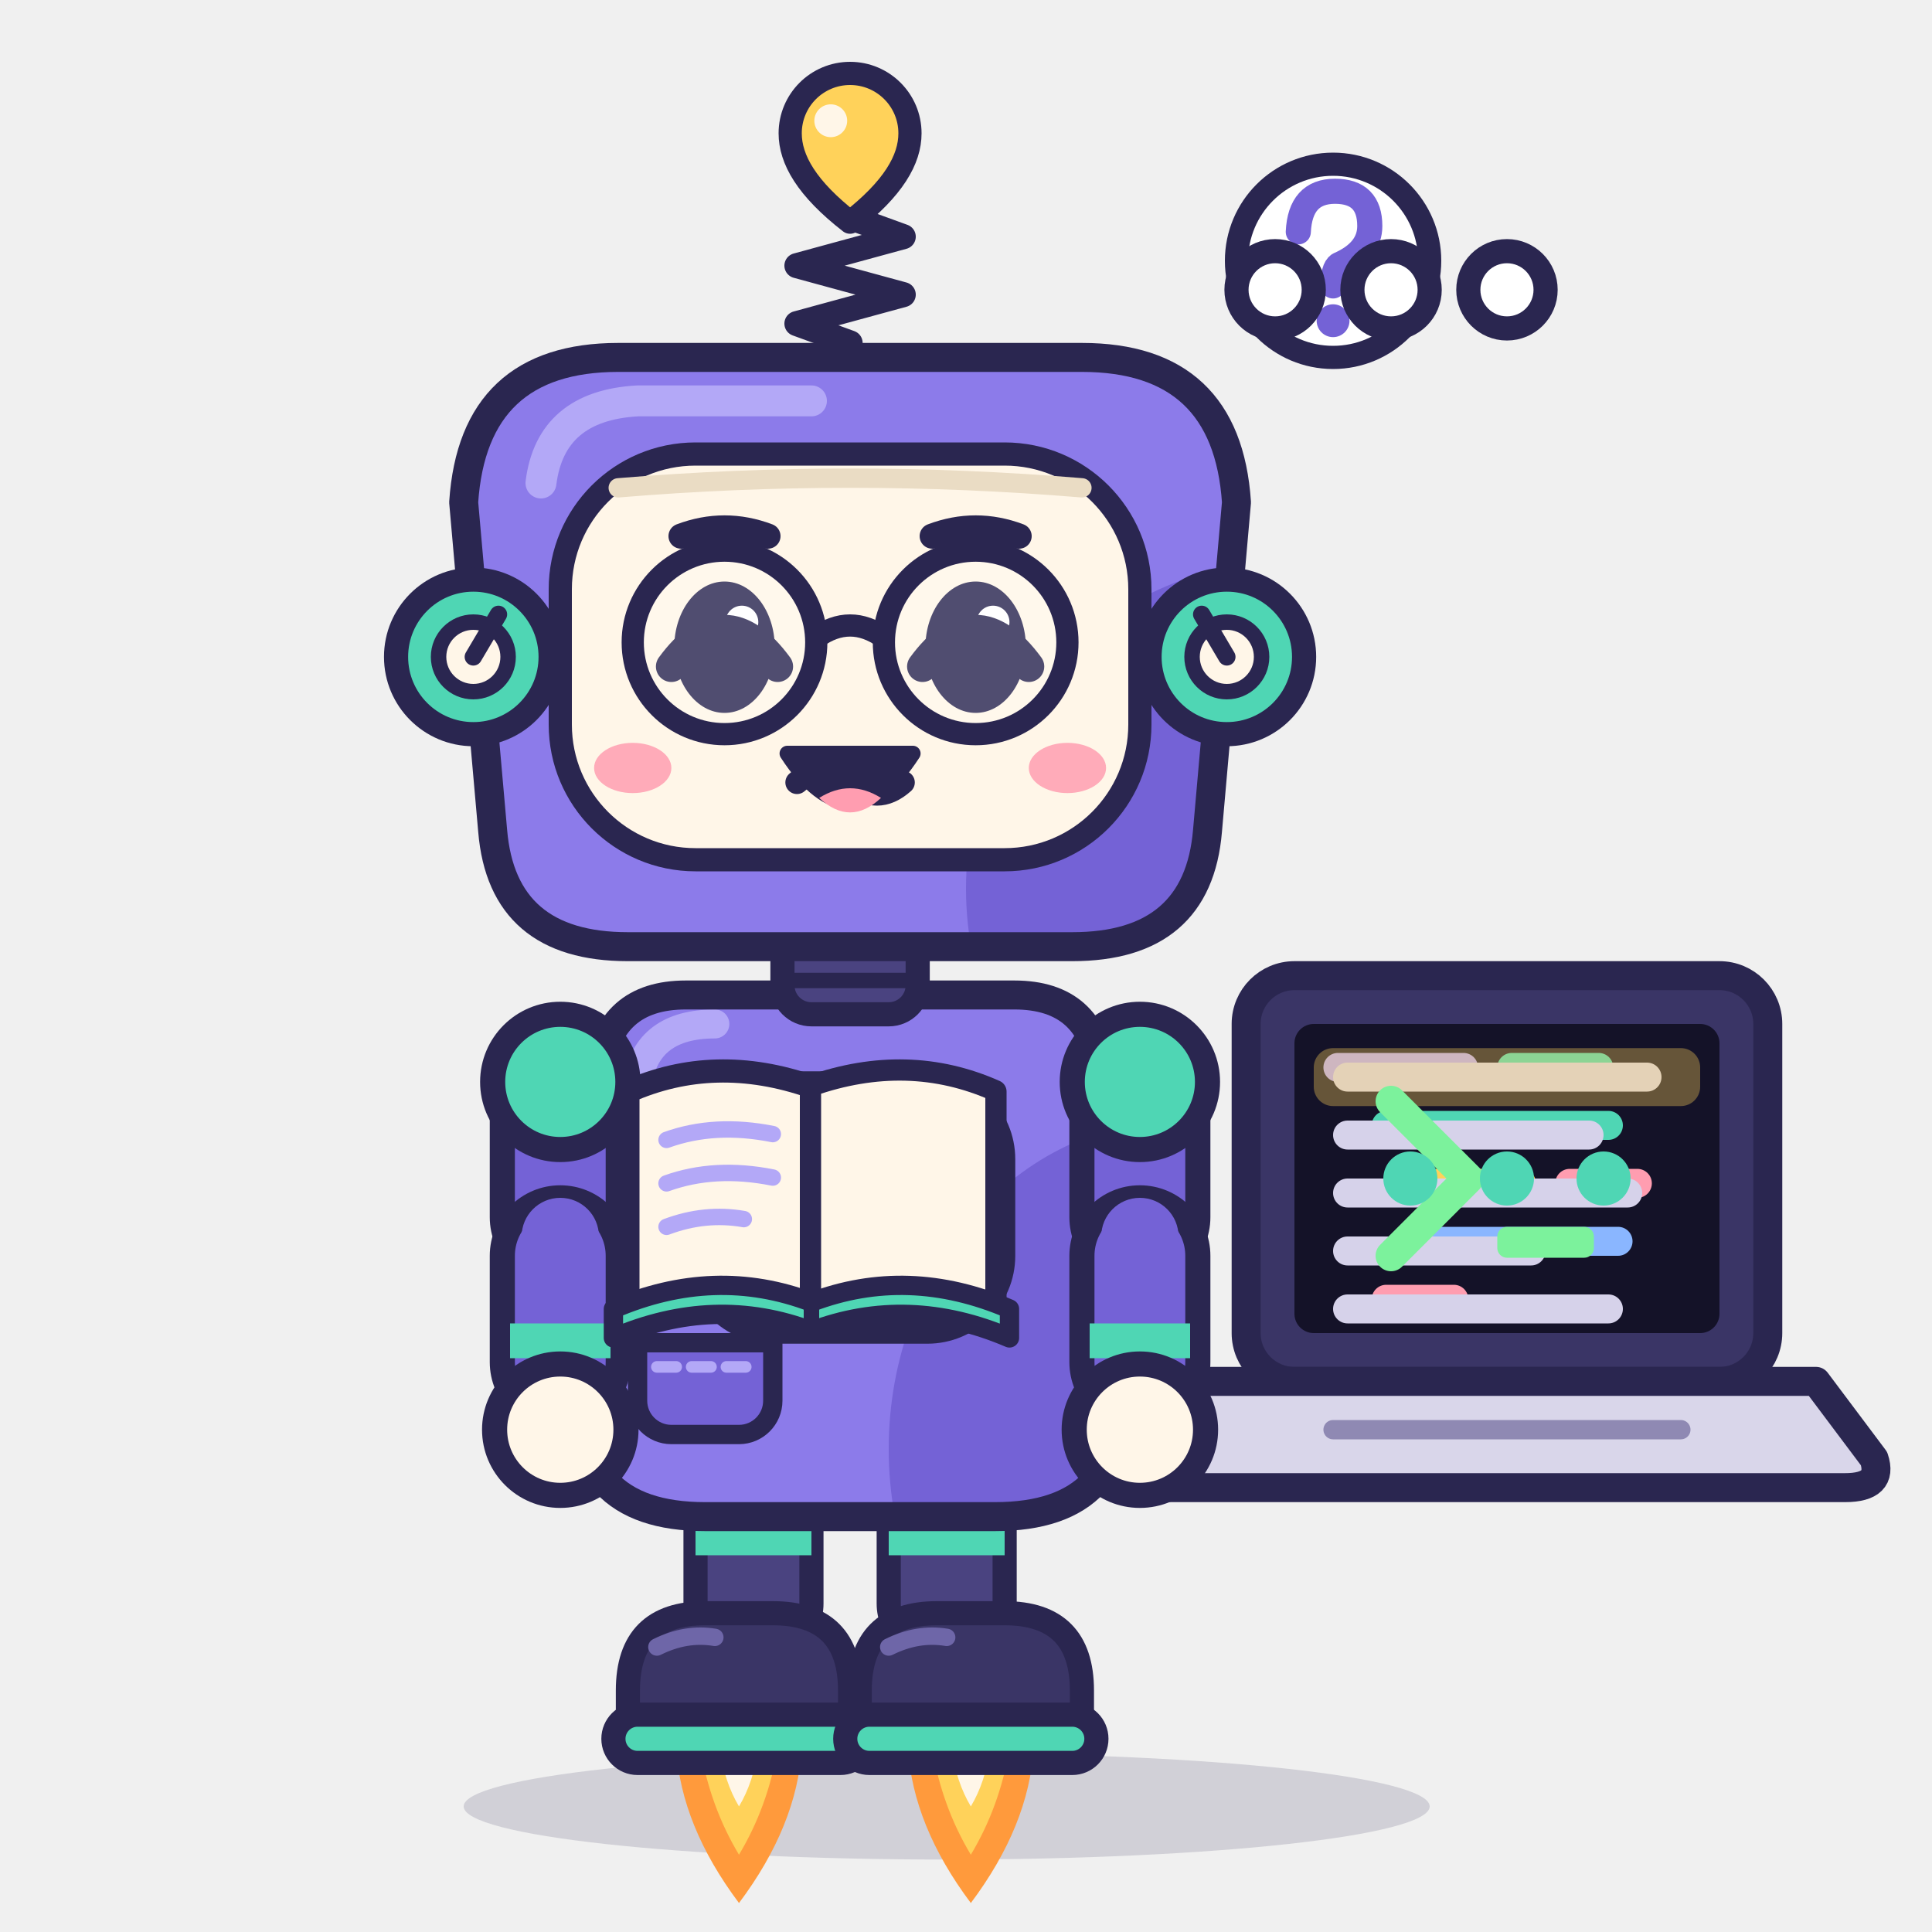
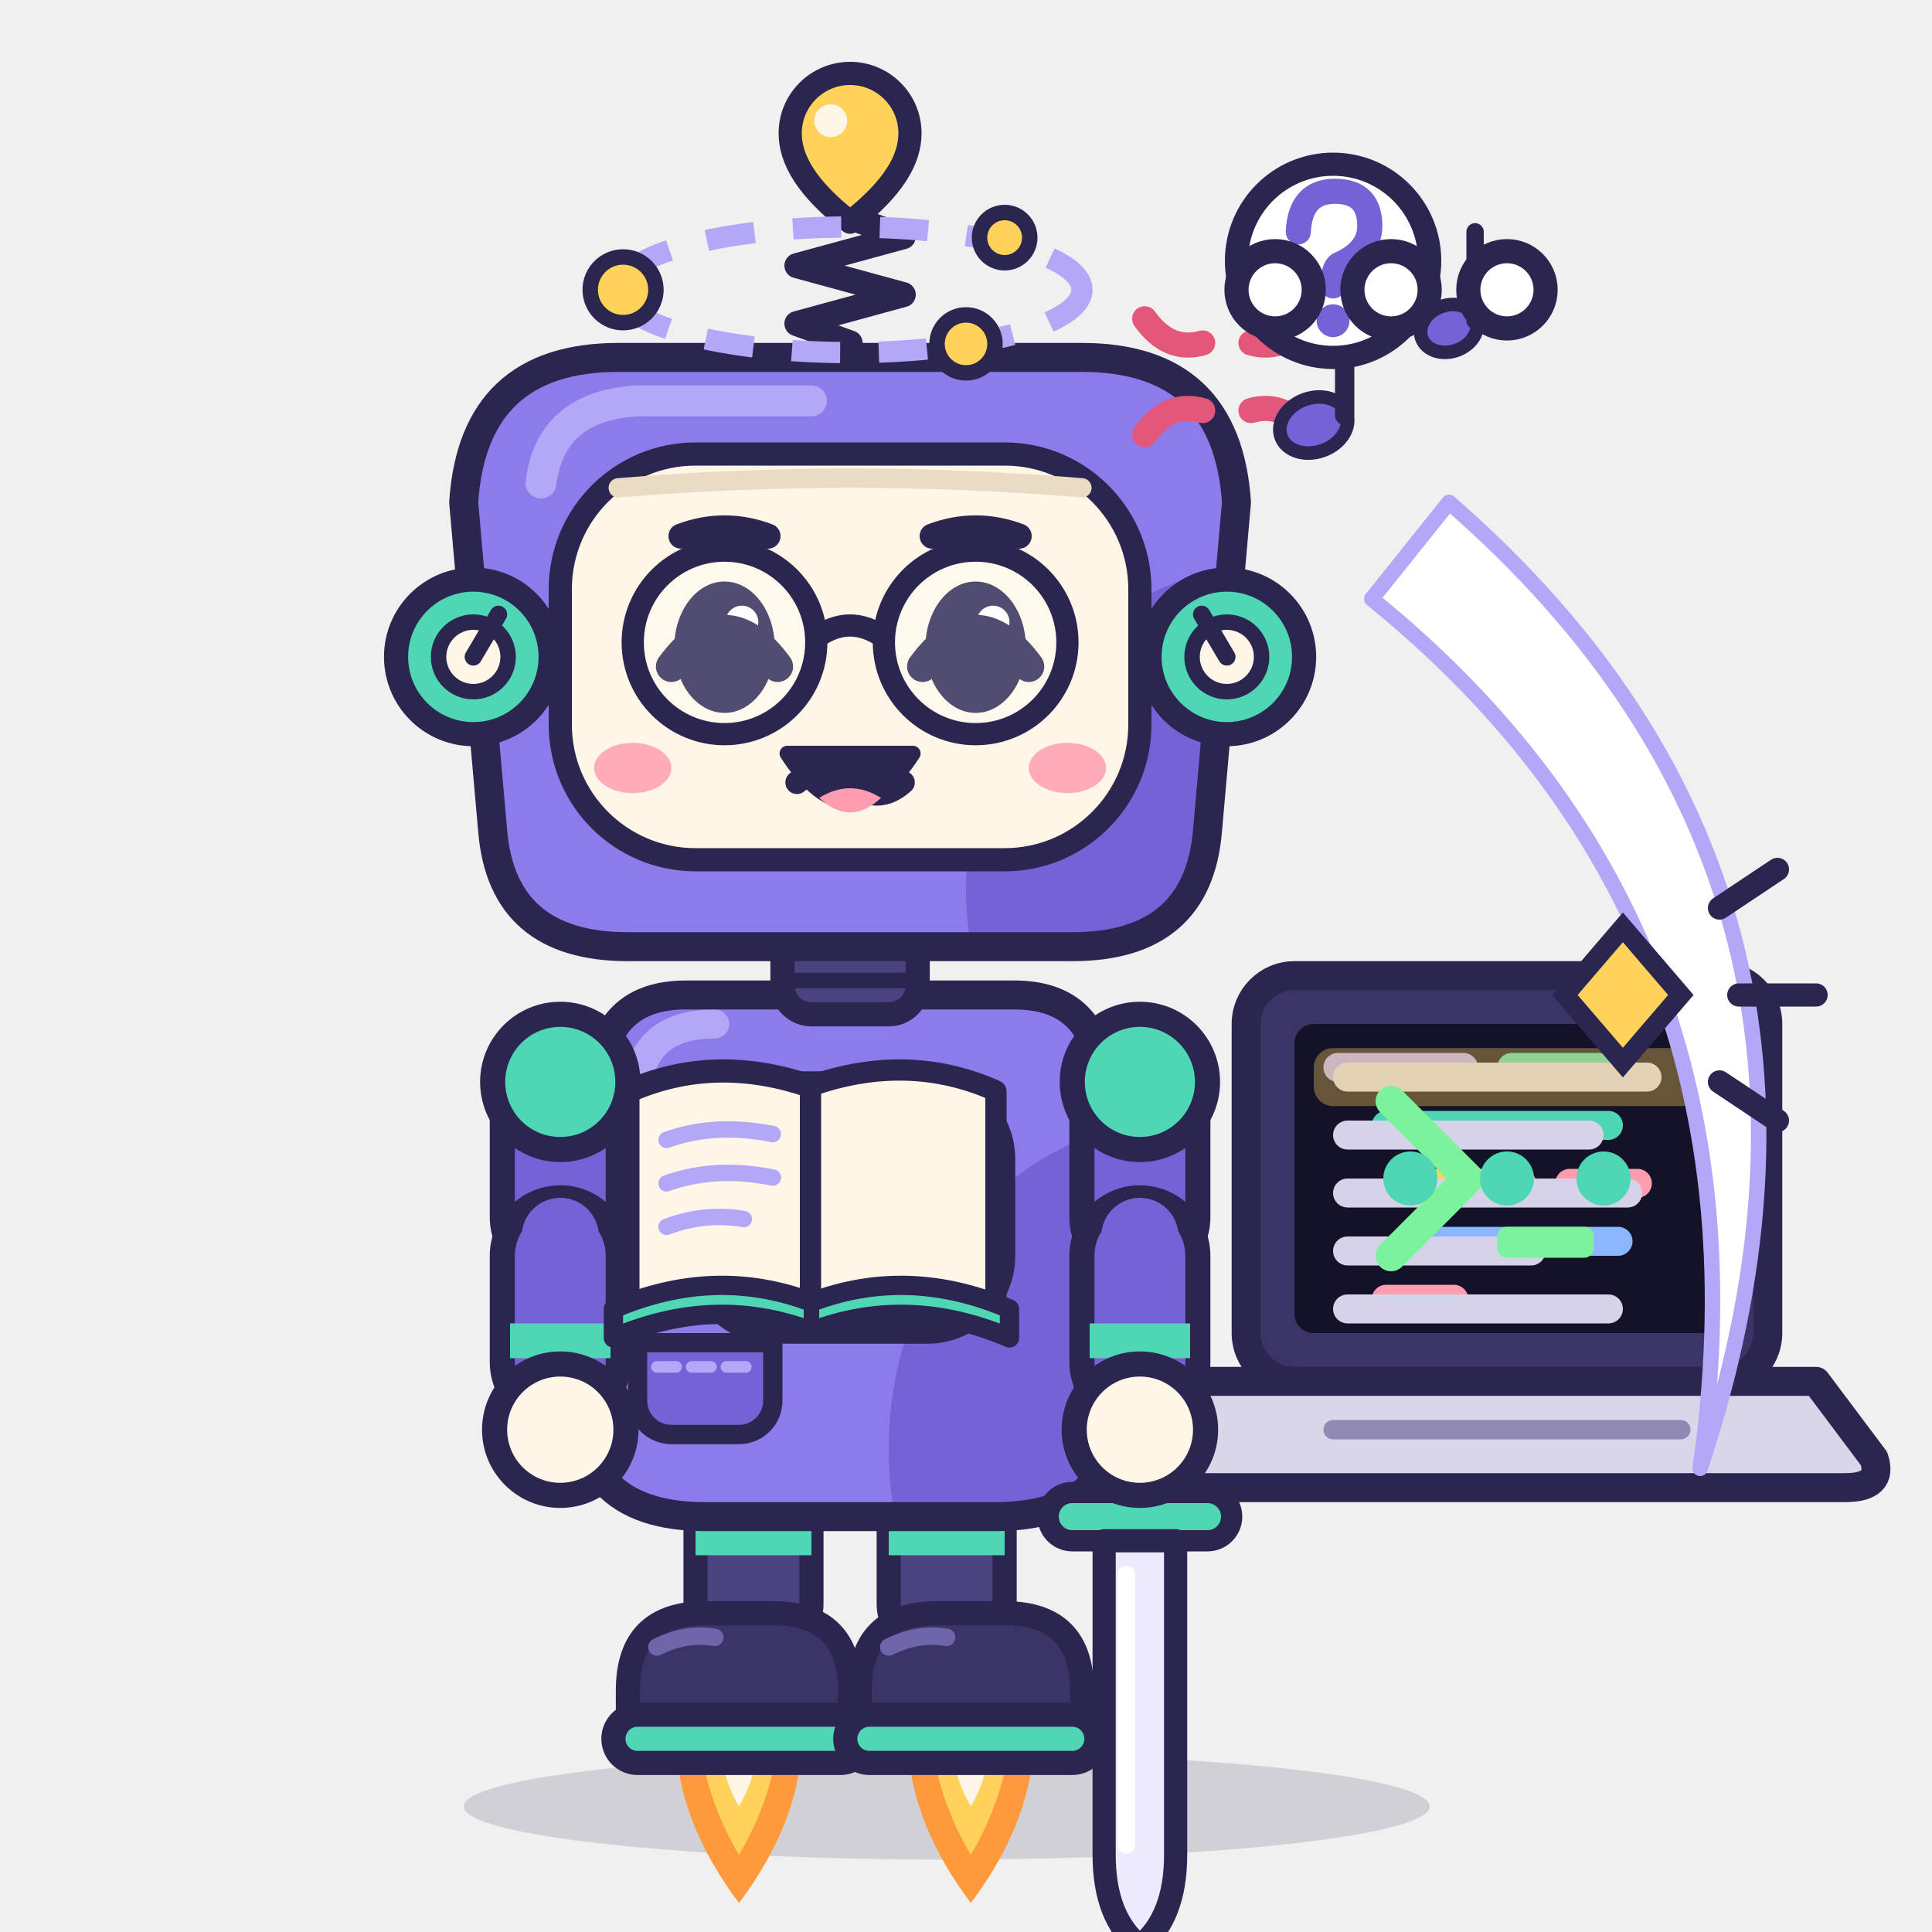
<svg xmlns="http://www.w3.org/2000/svg" viewBox="0 0 200 200" class="rb" role="img" aria-label="A small lilac robot with a laptop">
  <defs>
    <clipPath id="rb-screen-clip">
      <rect x="134" y="106" width="44" height="32" rx="2" />
    </clipPath>
    <clipPath id="rb-head-clip">
      <path d="M64 37 H112 Q127 37 128 52 L125 86 Q124 98 111 98 H65 Q52 98 51 86 L48 52 Q49 37 64 37 Z" />
    </clipPath>
    <clipPath id="rb-body-clip">
      <path d="M71 103 H105 Q113 103 114 111 L116 143 Q117 157 103 157 H73 Q59 157 60 143 L62 111 Q63 103 71 103 Z" />
    </clipPath>
  </defs>
  <ellipse class="rb-shadow" data-nohit="" cx="98" cy="187" rx="50" ry="5.5" fill="#2A2650" opacity=".16" />
  <g class="rb-fly">
    <g class="rb-float">
      <g class="rb-react">
        <g class="rb-figure">
          <g class="rb-legs">
            <g class="rb-leg rb-leg-l">
              <g class="rb-flame rb-flame-l" data-nohit="">
                <g class="rb-flicker">
                  <path d="M70 181 Q70.5 189 76.5 197 Q82.5 189 83 181 Z" fill="#FF9A3C" />
                  <path d="M72.5 181 Q73.5 187 76.5 192 Q79.5 187 80.5 181 Z" fill="#FFD25A" />
                  <path d="M74.5 181 Q75 184.5 76.5 187 Q78 184.5 78.5 181 Z" fill="#FFF6E8" />
                </g>
              </g>
              <rect x="72" y="146" width="12" height="25" rx="5" fill="#4A4380" stroke="#2A2650" stroke-width="2.5" />
              <rect x="72" y="157" width="12" height="4" fill="#4FD6B4" />
              <path d="M65 181 V175 Q65 167 73 167 H80 Q88 167 88 175 V181 Z" fill="#3A3566" stroke="#2A2650" stroke-width="2.5" stroke-linejoin="round" />
              <rect x="63.5" y="177.5" width="26" height="5" rx="2.5" fill="#4FD6B4" stroke="#2A2650" stroke-width="2.5" />
              <path d="M68 170.5 Q71 169 74 169.5" fill="none" stroke="#6E66A8" stroke-width="1.8" stroke-linecap="round" />
            </g>
            <g class="rb-leg rb-leg-r">
              <g class="rb-flame rb-flame-r" data-nohit="">
                <g class="rb-flicker">
                  <path d="M94 181 Q94.5 189 100.5 197 Q106.5 189 107 181 Z" fill="#FF9A3C" />
                  <path d="M96.5 181 Q97.5 187 100.5 192 Q103.5 187 104.5 181 Z" fill="#FFD25A" />
                  <path d="M98.5 181 Q99 184.5 100.5 187 Q102 184.5 102.5 181 Z" fill="#FFF6E8" />
                </g>
              </g>
              <rect x="92" y="146" width="12" height="25" rx="5" fill="#4A4380" stroke="#2A2650" stroke-width="2.5" />
              <rect x="92" y="157" width="12" height="4" fill="#4FD6B4" />
              <path d="M89 181 V175 Q89 167 97 167 H104 Q112 167 112 175 V181 Z" fill="#3A3566" stroke="#2A2650" stroke-width="2.5" stroke-linejoin="round" />
              <rect x="87.5" y="177.5" width="26" height="5" rx="2.5" fill="#4FD6B4" stroke="#2A2650" stroke-width="2.5" />
              <path d="M92 170.5 Q95 169 98 169.5" fill="none" stroke="#6E66A8" stroke-width="1.8" stroke-linecap="round" />
            </g>
          </g>
          <g class="rb-torso">
            <g class="rb-body">
              <path d="M71 103 H105 Q113 103 114 111 L116 143 Q117 157 103 157 H73 Q59 157 60 143 L62 111 Q63 103 71 103 Z" fill="#8C7BEA" />
              <g clip-path="url(#rb-body-clip)">
                <ellipse cx="122" cy="150" rx="30" ry="34" fill="#7462D6" />
                <path d="M66 112 Q67 106 74 106" fill="none" stroke="#B3A8F7" stroke-width="3" stroke-linecap="round" />
              </g>
              <path d="M71 103 H105 Q113 103 114 111 L116 143 Q117 157 103 157 H73 Q59 157 60 143 L62 111 Q63 103 71 103 Z" fill="none" stroke="#2A2650" stroke-width="3" stroke-linejoin="round" />
              <rect x="72" y="112" width="32" height="26" rx="8" fill="#FFF6E8" stroke="#2A2650" stroke-width="2.2" />
              <rect x="76" y="117.5" width="24" height="12" rx="6" fill="#2A2650" />
              <circle class="rb-led" cx="82.2" cy="123.5" r="3.6" fill="#FFD25A" />
              <g class="rb-meter" fill="#4FD6B4">
                <rect x="87.5" y="124.5" width="2.6" height="3" rx="1" />
                <rect x="91.6" y="122.5" width="2.6" height="5" rx="1" />
                <rect x="95.7" y="120.5" width="2.6" height="7" rx="1" />
              </g>
              <path d="M78 133.5 H98" stroke="#E2D5BE" stroke-width="2" stroke-linecap="round" />
              <path class="rb-pocket" d="M66 139 H80 V145 A3.5 3.5 0 0 1 76.5 148.5 H69.5 A3.5 3.5 0 0 1 66 145 Z" fill="#7462D6" stroke="#2A2650" stroke-width="2" stroke-linejoin="round" />
              <path d="M68 141.5 H78" stroke="#B3A8F7" stroke-width="1.2" stroke-dasharray="2 1.6" stroke-linecap="round" />
            </g>
            <rect class="rb-neck" x="81" y="93" width="14" height="12" rx="3" fill="#4A4380" stroke="#2A2650" stroke-width="2.5" />
            <path d="M82 98 H94 M82 101.5 H94" stroke="#2A2650" stroke-width="1.6" />
            <g class="rb-head">
              <g class="rb-antenna">
                <path d="M88 39 V35.5 L82.5 33.5 L93.5 30.5 L82.5 27.5 L93.5 24.5 L88 22.5" fill="none" stroke="#2A2650" stroke-width="2.6" stroke-linecap="round" stroke-linejoin="round" />
                <path class="rb-antenna-ball" d="M88 23 C83.5 19.5 81.8 16.5 81.8 13.8 A6.2 6.2 0 1 1 94.2 13.8 C94.2 16.5 92.5 19.5 88 23 Z" fill="#FFD25A" stroke="#2A2650" stroke-width="2.4" stroke-linejoin="round" />
                <circle cx="86" cy="12.5" r="1.7" fill="#FFF6E8" />
              </g>
              <path d="M64 37 H112 Q127 37 128 52 L125 86 Q124 98 111 98 H65 Q52 98 51 86 L48 52 Q49 37 64 37 Z" fill="#8C7BEA" />
              <g clip-path="url(#rb-head-clip)">
                <ellipse cx="134" cy="92" rx="34" ry="34" fill="#7462D6" />
                <path d="M56 50 Q57 42 66 41.5 H84" fill="none" stroke="#B3A8F7" stroke-width="3.2" stroke-linecap="round" />
              </g>
              <path d="M64 37 H112 Q127 37 128 52 L125 86 Q124 98 111 98 H65 Q52 98 51 86 L48 52 Q49 37 64 37 Z" fill="none" stroke="#2A2650" stroke-width="3" stroke-linejoin="round" />
              <rect class="rb-visor" x="58" y="47" width="60" height="42" rx="14" fill="#FFF6E8" stroke="#2A2650" stroke-width="2.4" />
              <path d="M64 50.5 Q88 48.5 112 50.5" fill="none" stroke="#EADCC4" stroke-width="2" stroke-linecap="round" />
              <g class="rb-face">
                <g class="rb-brows" fill="none" stroke="#2A2650" stroke-width="2.6" stroke-linecap="round">
                  <path class="rb-brow rb-brow-l" d="M70.5 55.5 Q75 53.8 79.5 55.5" />
                  <path class="rb-brow rb-brow-r" d="M96.5 55.5 Q101 53.8 105.5 55.5" />
                </g>
                <g class="rb-look">
                  <g class="rb-eyes">
                    <ellipse cx="75" cy="67" rx="5.2" ry="6.8" fill="#2A2650" />
                    <ellipse cx="101" cy="67" rx="5.2" ry="6.8" fill="#2A2650" />
                    <circle cx="76.8" cy="64.4" r="1.7" fill="#FFFFFF" />
                    <circle cx="102.8" cy="64.4" r="1.7" fill="#FFFFFF" />
                  </g>
                  <g class="rb-eyes-happy" fill="none" stroke="#2A2650" stroke-width="3.2" stroke-linecap="round">
                    <path d="M69.5 69 Q75 61.5 80.5 69" />
                    <path d="M95.5 69 Q101 61.5 106.5 69" />
                  </g>
                </g>
                <path class="rb-mouth" d="M83 79 Q88 83.5 93 79" fill="none" stroke="#2A2650" stroke-width="2.6" stroke-linecap="round" />
                <ellipse class="rb-mouth-o" cx="88" cy="80.5" rx="2.4" ry="2.9" fill="#2A2650" />
                <path class="rb-mouth-worry" d="M82.5 81 Q85.2 78.6 88 81 Q90.8 83.4 93.5 81" fill="none" stroke="#2A2650" stroke-width="2.4" stroke-linecap="round" stroke-linejoin="round" />
                <g class="rb-mouth-grin">
                  <path d="M81.5 78 Q88 88 94.5 78 Z" fill="#2A2650" stroke="#2A2650" stroke-width="1.6" stroke-linejoin="round" />
                  <path d="M84.8 82.6 Q88 80.6 91.2 82.6 Q88 85.6 84.8 82.6 Z" fill="#FF9DB0" />
                </g>
                <ellipse class="rb-cheek" cx="65.5" cy="79.5" rx="4" ry="2.6" fill="#FF9DB0" opacity=".85" />
                <ellipse class="rb-cheek" cx="110.5" cy="79.5" rx="4" ry="2.6" fill="#FF9DB0" opacity=".85" />
              </g>
              <g class="rb-ear">
                <circle cx="49" cy="68" r="8" fill="#4FD6B4" stroke="#2A2650" stroke-width="2.5" />
                <circle cx="49" cy="68" r="3.6" fill="#FFF6E8" stroke="#2A2650" stroke-width="1.6" />
                <path class="rb-dial rb-dial-l" d="M49 68 L51.6 63.6" stroke="#2A2650" stroke-width="1.8" stroke-linecap="round" />
              </g>
              <g class="rb-ear">
                <circle cx="127" cy="68" r="8" fill="#4FD6B4" stroke="#2A2650" stroke-width="2.5" />
                <circle cx="127" cy="68" r="3.6" fill="#FFF6E8" stroke="#2A2650" stroke-width="1.6" />
                <path class="rb-dial rb-dial-r" d="M127 68 L124.4 63.6" stroke="#2A2650" stroke-width="1.8" stroke-linecap="round" />
              </g>
              <g class="rb-glasses" data-nohit="" fill="none" stroke="#2A2650" stroke-width="2.3">
                <circle cx="75" cy="66.5" r="9.5" fill="#FFFFFF" fill-opacity=".18" />
                <circle cx="101" cy="66.5" r="9.5" fill="#FFFFFF" fill-opacity=".18" />
                <path d="M84.5 66 Q88 63.5 91.5 66" />
+               </g>
+               <g class="rb-anger" data-nohit="" fill="none" stroke="#E2577A" stroke-width="2.6" stroke-linecap="round">
+                 <path d="M118.5 33 Q121 36.5 124.5 35.5" />
+                 <path d="M129.5 35.5 Q133 36.5 135.5 33" />
+                 <path d="M118.5 45 Q121 41.5 124.5 42.5" />
+                 <path d="M129.5 42.5 Q133 41.5 135.5 45" />
+               </g>
+               <g class="rb-dizzy" data-nohit="">
+                 <ellipse cx="88" cy="30" rx="24" ry="6.5" fill="none" stroke="#B3A8F7" stroke-width="2.2" stroke-dasharray="5 4" />
+                 <g class="rb-dizzy-dots" fill="#FFD25A" stroke="#2A2650" stroke-width="1.6">
+                   <circle cx="64.5" cy="30" r="3.4" />
+                   <circle cx="100" cy="35.6" r="3" />
+                   <circle cx="104" cy="24.6" r="2.6" />
+                 </g>
+               </g>
+               <g class="rb-notes" data-nohit="" fill="#7462D6" stroke="#2A2650" stroke-width="1.4">
+                 <g class="rb-note-1">
+                   <ellipse cx="136" cy="44" rx="3.6" ry="2.8" transform="rotate(-20 136 44)" />
+                   <path d="M139.2 43 V31.5 L145 33.5" fill="none" stroke="#2A2650" stroke-width="2" stroke-linecap="round" stroke-linejoin="round" />
+                 </g>
+                 <g class="rb-note-2">
+                   <ellipse cx="150" cy="34" rx="3" ry="2.4" transform="rotate(-20 150 34)" />
+                   <path d="M152.7 33.2 V24" fill="none" stroke="#2A2650" stroke-width="1.8" stroke-linecap="round" />
+                 </g>
              </g>
              <g class="rb-question" data-nohit="">
                <circle cx="138" cy="27" r="10" fill="#FFFFFF" stroke="#2A2650" stroke-width="2.4" />
                <path d="M134.4 24 Q134.6 19.8 138.2 19.8 Q141.8 19.8 141.8 23.4 Q141.8 26 138.6 27.4 Q138 27.8 138 29.6" fill="none" stroke="#7462D6" stroke-width="2.6" stroke-linecap="round" stroke-linejoin="round" />
                <circle cx="138" cy="33.2" r="1.7" fill="#7462D6" />
              </g>
            </g>
            <g class="rb-arm rb-arm-back">
              <rect x="52" y="106" width="12" height="26" rx="6" fill="#7462D6" stroke="#2A2650" stroke-width="2.6" />
              <g class="rb-forearm rb-forearm-back">
                <rect x="52" y="124" width="12" height="23" rx="6" fill="#7462D6" stroke="#2A2650" stroke-width="2.6" />
                <rect x="52.8" y="137" width="10.4" height="3.6" fill="#4FD6B4" />
                <circle cx="58" cy="128" r="4" fill="#7462D6" />
                <circle cx="58" cy="148" r="6.8" fill="#FFF6E8" stroke="#2A2650" stroke-width="2.6" />
              </g>
              <circle cx="58" cy="112" r="7" fill="#4FD6B4" stroke="#2A2650" stroke-width="2.6" />
            </g>
            <g class="rb-book" data-nohit="">
              <path d="M65 113 Q74 109 84 112.5 V136 Q74 132.5 65 136.5 Z" fill="#FFF6E8" stroke="#2A2650" stroke-width="2.4" stroke-linejoin="round" />
              <path d="M84 112.5 Q94 109 103 113 V136.5 Q94 132.5 84 136 Z" fill="#FFFFFF" stroke="#2A2650" stroke-width="2.4" stroke-linejoin="round" />
              <path d="M69 118 Q74 116.2 80 117.4 M69 122.5 Q74 120.7 80 121.9 M69 127 Q73 125.5 77 126.2 M88 117.4 Q94 116.2 99 118 M88 121.9 Q94 120.7 99 122.5" fill="none" stroke="#B3A8F7" stroke-width="1.7" stroke-linecap="round" />
              <path class="rb-book-page" d="M84 112.5 Q94 109 103 113 V136.5 Q94 132.5 84 136 Z" fill="#FFF6E8" stroke="#2A2650" stroke-width="2" stroke-linejoin="round" />
              <path d="M63.5 135.5 Q74 131 84 134.8 Q94 131 104.5 135.5 L104.5 138.5 Q94 134 84 137.8 Q74 134 63.5 138.5 Z" fill="#4FD6B4" stroke="#2A2650" stroke-width="2" stroke-linejoin="round" />
              <path d="M84 112.5 V137.6" stroke="#2A2650" stroke-width="1.6" />
            </g>
            <g class="rb-laptop">
              <g class="rb-lid">
                <rect x="129" y="101" width="54" height="42" rx="5" fill="#3A3566" stroke="#2A2650" stroke-width="3" />
                <rect x="134" y="106" width="44" height="32" rx="2" fill="#141228" />
                <g clip-path="url(#rb-screen-clip)" data-nohit="">
                  <g class="rb-code">
                    <rect x="137" y="109" width="16" height="3" rx="1.5" fill="#B3A8F7" />
                    <rect x="155" y="109" width="12" height="3" rx="1.5" fill="#4FD6B4" />
                    <rect x="142" y="115" width="26" height="3" rx="1.5" fill="#4FD6B4" />
                    <rect x="147" y="121" width="12" height="3" rx="1.5" fill="#FFD25A" />
                    <rect x="161" y="121" width="10" height="3" rx="1.5" fill="#FF9DB0" />
                    <rect x="147" y="127" width="22" height="3" rx="1.5" fill="#8AB6FF" />
                    <rect x="142" y="133" width="10" height="3" rx="1.5" fill="#FF9DB0" />
                    <rect x="137" y="139" width="6" height="3" rx="1.5" fill="#B3A8F7" />
                    <rect x="137" y="145" width="24" height="3" rx="1.5" fill="#4FD6B4" />
                    <rect x="142" y="151" width="16" height="3" rx="1.5" fill="#FFD25A" />
                    <rect x="137" y="157" width="16" height="3" rx="1.5" fill="#B3A8F7" />
                    <rect x="155" y="157" width="12" height="3" rx="1.5" fill="#4FD6B4" />
                    <rect x="142" y="163" width="26" height="3" rx="1.5" fill="#4FD6B4" />
                    <rect x="147" y="169" width="12" height="3" rx="1.5" fill="#FFD25A" />
                    <rect x="161" y="169" width="10" height="3" rx="1.5" fill="#FF9DB0" />
                    <rect x="147" y="175" width="22" height="3" rx="1.5" fill="#8AB6FF" />
                    <rect x="142" y="181" width="10" height="3" rx="1.5" fill="#FF9DB0" />
                    <rect x="137" y="187" width="6" height="3" rx="1.5" fill="#B3A8F7" />
                    <rect x="137" y="193" width="24" height="3" rx="1.5" fill="#4FD6B4" />
                    <rect x="142" y="199" width="16" height="3" rx="1.5" fill="#FFD25A" />
                  </g>
                  <g class="rb-page">
                    <rect x="138" y="110" width="34" height="3" rx="1.5" fill="#D6D2EA" />
                    <rect x="138" y="116" width="28" height="3" rx="1.5" fill="#D6D2EA" />
                    <rect x="138" y="122" width="32" height="3" rx="1.5" fill="#D6D2EA" />
                    <rect x="138" y="128" width="22" height="3" rx="1.5" fill="#D6D2EA" />
                    <rect x="138" y="134" width="30" height="3" rx="1.5" fill="#D6D2EA" />
                    <rect class="rb-highlight" x="136" y="108.5" width="40" height="6" rx="2" fill="#FFD25A" opacity=".35" />
                  </g>
                  <g class="rb-prompt">
                    <path d="M144 114 L152 122 L144 130" fill="none" stroke="#7CF29C" stroke-width="3.2" stroke-linecap="round" stroke-linejoin="round" />
                    <rect class="rb-cursor" x="155" y="127" width="10" height="3.2" rx="1" fill="#7CF29C" />
                  </g>
                  <g class="rb-spinner" fill="#4FD6B4">
                    <circle class="rb-dot rb-dot-1" cx="146" cy="122" r="2.8" />
                    <circle class="rb-dot rb-dot-2" cx="156" cy="122" r="2.8" />
                    <circle class="rb-dot rb-dot-3" cx="166" cy="122" r="2.8" />
                  </g>
                </g>
              </g>
              <path class="rb-base" d="M124 143 H188 L194 151 Q195 154 191 154 H121 Q117 154 118 151 Z" fill="#D9D6EA" stroke="#2A2650" stroke-width="3" stroke-linejoin="round" />
              <path d="M138 148 H174" stroke="#8F89B3" stroke-width="2" stroke-linecap="round" />
            </g>
            <g class="rb-arm rb-arm-front">
              <rect x="112" y="106" width="12" height="26" rx="6" fill="#7462D6" stroke="#2A2650" stroke-width="2.6" />
              <g class="rb-forearm rb-forearm-front">
                <rect x="112" y="124" width="12" height="23" rx="6" fill="#7462D6" stroke="#2A2650" stroke-width="2.6" />
                <rect x="112.8" y="137" width="10.4" height="3.6" fill="#4FD6B4" />
                <circle cx="118" cy="128" r="4" fill="#7462D6" />
+                 <g class="rb-sword" data-nohit="">
+                   <rect x="115" y="141" width="6" height="14" rx="2" fill="#2A2650" />
+                   <rect x="108.5" y="154.5" width="19" height="5" rx="2.5" fill="#4FD6B4" stroke="#2A2650" stroke-width="2.2" />
+                   <path d="M114.3 159.5 H121.7 V192 Q121.7 198.5 118 201.5 Q114.3 198.5 114.3 192 Z" fill="#EEEAFE" stroke="#2A2650" stroke-width="2.4" stroke-linejoin="round" />
+                   <path d="M116.6 163 V191" stroke="#FFFFFF" stroke-width="1.8" stroke-linecap="round" />
+                 </g>
                <circle cx="118" cy="148" r="6.8" fill="#FFF6E8" stroke="#2A2650" stroke-width="2.6" />
              </g>
              <circle cx="118" cy="112" r="7" fill="#4FD6B4" stroke="#2A2650" stroke-width="2.6" />
            </g>
+           </g>
+           <path class="rb-swoosh" data-nohit="" d="M150 52 Q196 92 176 152 Q184 96 142 62 Z" fill="#FFFFFF" stroke="#B3A8F7" stroke-width="1.6" stroke-linejoin="round" />
+           <g class="rb-clang" data-nohit="">
+             <path d="M168 96 L174 103 L168 110 L162 103 Z" fill="#FFD25A" stroke="#2A2650" stroke-width="2" />
+             <path d="M178 94 L184 90 M180 103 H188 M178 112 L184 116" stroke="#2A2650" stroke-width="2.4" stroke-linecap="round" />
          </g>
          <g class="rb-thought" data-nohit="" fill="#FFFFFF" stroke="#2A2650" stroke-width="2.5">
            <circle class="rb-thought-dot rb-thought-1" cx="132" cy="30" r="4" />
            <circle class="rb-thought-dot rb-thought-2" cx="144" cy="30" r="4" />
            <circle class="rb-thought-dot rb-thought-3" cx="156" cy="30" r="4" />
          </g>
        </g>
      </g>
    </g>
  </g>
</svg>
